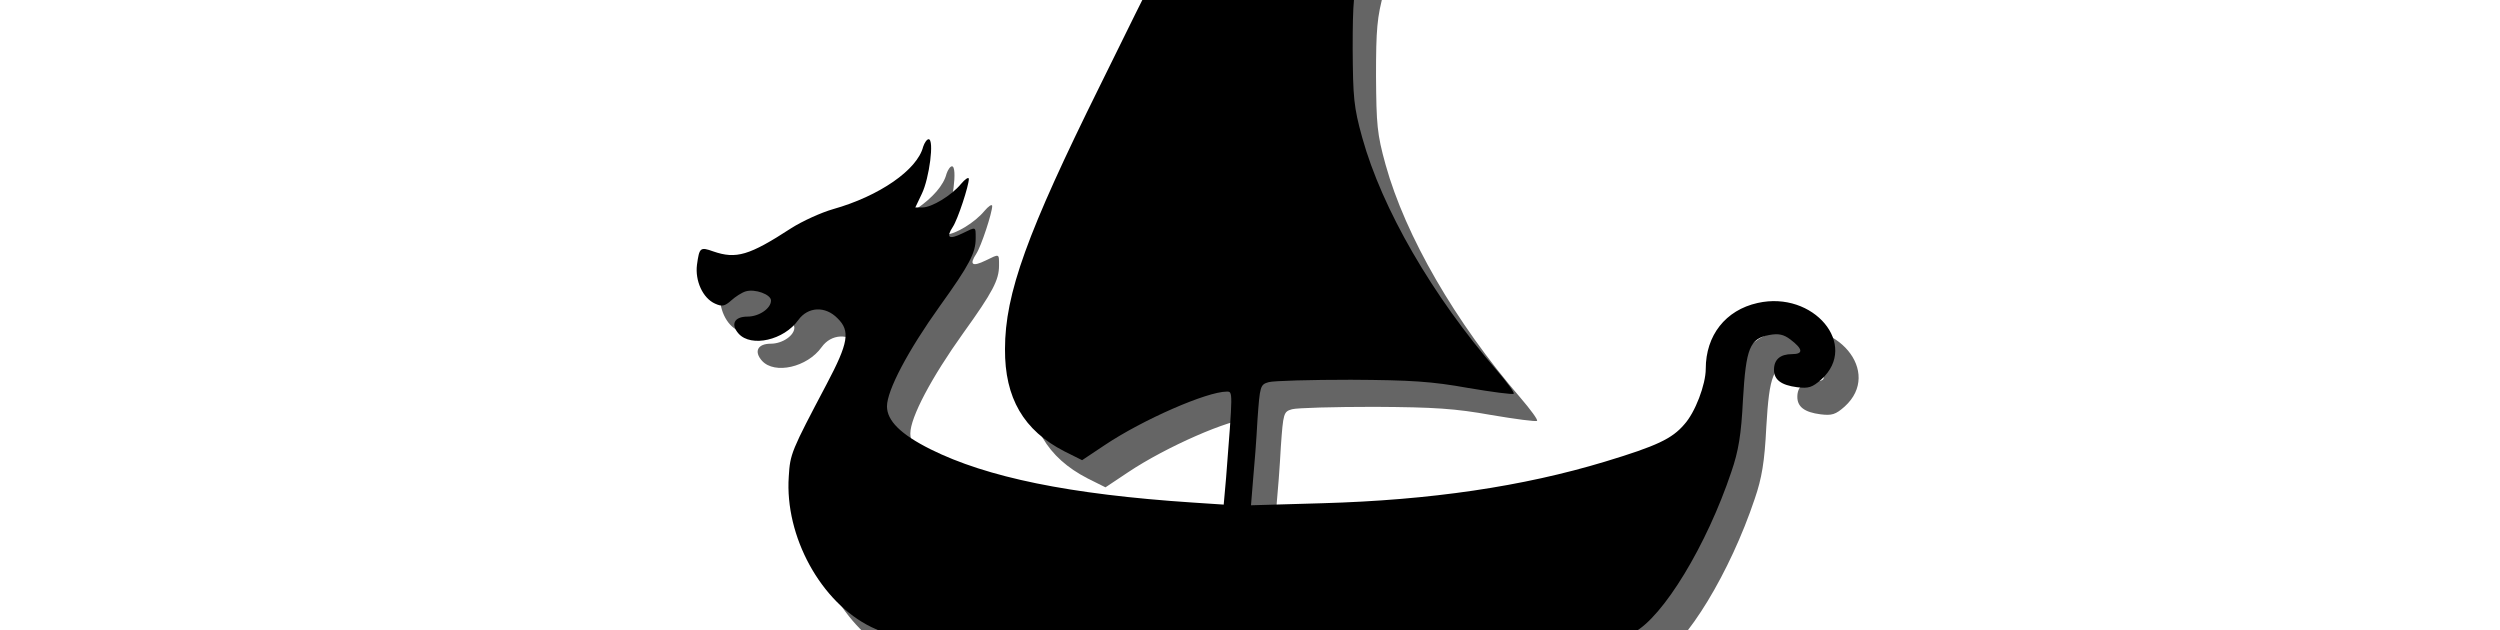
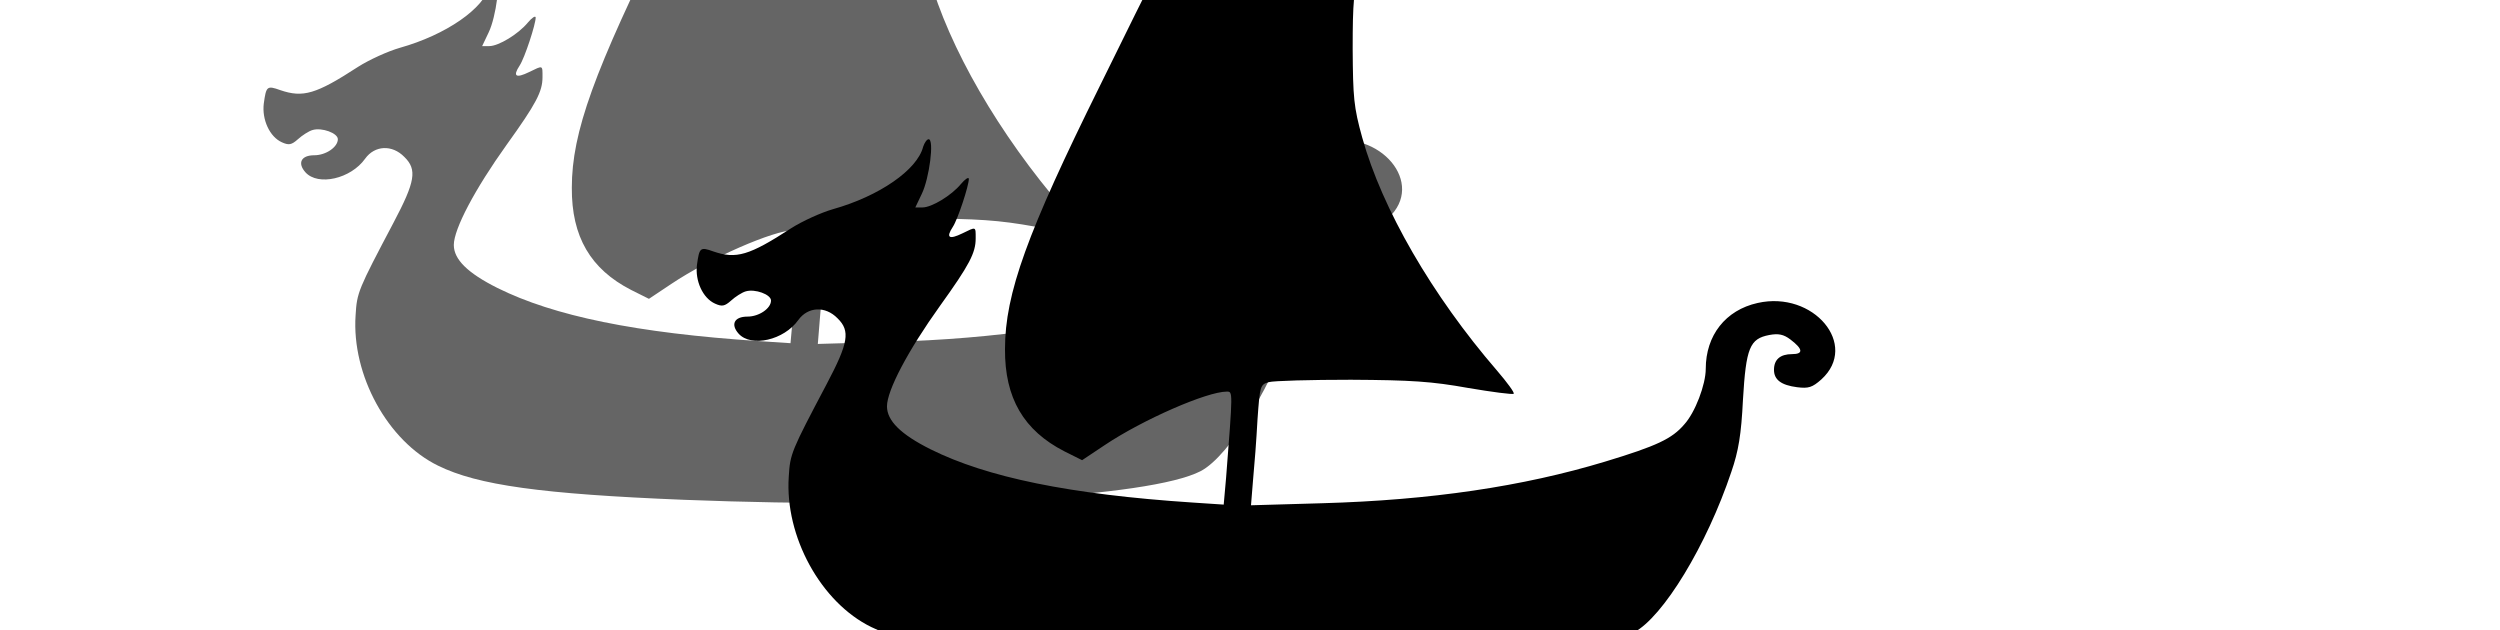
<svg xmlns="http://www.w3.org/2000/svg" id="svg2" version="1.1" width="124.391" height="31.298">
-   <defs id="defs6">
+   <defs id="defs924">
    </defs>
-   <path d="m 69.144,-5.966 c -1.867,1.103 -3.446,2.02 -3.497,2.02 -0.051,0 -0.085,-0.713 -0.085,-1.579 0.017,-1.511 0,-1.562 -0.373,-1.613 -0.611,-0.085 -0.883,0.255 -0.883,1.137 0,0.424 -0.051,1.29 -0.102,1.918 l -0.119,1.12 -2.767,1.646 C 59.791,-0.415 58.484,0.417 58.433,0.502 58.365,0.603 57.228,2.895 55.887,5.628 52.272,12.927 51.168,15.965 51.168,18.715 c -0.017,2.444 0.934,4.057 2.954,5.092 l 0.883,0.441 1.12,-0.747 c 1.901,-1.273 5.092,-2.665 6.077,-2.665 0.306,0 0.306,-0.051 -0.034,4.295 l -0.119,1.324 -1.545,-0.102 c -6.145,-0.407 -10.235,-1.256 -13.036,-2.648 -1.494,-0.747 -2.173,-1.426 -2.173,-2.139 0,-0.798 1.052,-2.784 2.631,-4.99 1.477,-2.054 1.782,-2.648 1.782,-3.361 0,-0.611 0.034,-0.594 -0.662,-0.255 -0.662,0.323 -0.832,0.221 -0.475,-0.323 0.255,-0.39 0.798,-2.054 0.798,-2.393 -0.017,-0.102 -0.187,0.017 -0.39,0.255 -0.475,0.577 -1.46,1.171 -1.918,1.171 h -0.356 l 0.323,-0.679 c 0.373,-0.764 0.628,-2.716 0.339,-2.716 -0.085,0 -0.204,0.17 -0.272,0.373 -0.289,1.154 -2.19,2.461 -4.481,3.106 -0.594,0.17 -1.528,0.594 -2.088,0.951 -2.088,1.358 -2.733,1.545 -3.87,1.154 -0.662,-0.238 -0.696,-0.187 -0.815,0.662 -0.102,0.798 0.289,1.663 0.9,1.935 0.339,0.153 0.475,0.136 0.798,-0.153 0.204,-0.187 0.543,-0.407 0.73,-0.458 0.458,-0.136 1.256,0.153 1.256,0.458 0,0.39 -0.594,0.798 -1.171,0.798 -0.662,0 -0.849,0.39 -0.441,0.849 0.628,0.696 2.258,0.323 2.97,-0.679 0.475,-0.662 1.341,-0.713 1.952,-0.085 0.645,0.628 0.543,1.222 -0.543,3.276 -1.765,3.344 -1.816,3.463 -1.884,4.6 -0.204,2.97 1.596,6.264 4.108,7.486 1.969,0.968 5.126,1.409 12.238,1.697 12.238,0.475 23.17,-0.119 25.699,-1.426 1.46,-0.764 3.632,-4.345 4.855,-7.995 0.356,-1.035 0.492,-1.85 0.577,-3.582 0.153,-2.597 0.339,-3.038 1.307,-3.225 0.458,-0.085 0.713,-0.034 1.052,0.221 0.628,0.475 0.662,0.73 0.085,0.73 -0.594,0 -0.9,0.272 -0.9,0.781 0,0.492 0.356,0.764 1.154,0.866 0.56,0.068 0.747,0.017 1.205,-0.39 1.884,-1.714 -0.39,-4.43 -3.174,-3.802 -1.596,0.356 -2.58,1.613 -2.58,3.276 0,0.781 -0.526,2.173 -1.069,2.767 -0.611,0.713 -1.358,1.069 -3.938,1.85 -4.091,1.239 -8.691,1.918 -14.072,2.071 l -3.548,0.102 0.102,-1.256 c 0.068,-0.696 0.17,-2.037 0.221,-3.004 0.119,-1.68 0.136,-1.748 0.56,-1.867 0.238,-0.068 2.088,-0.119 4.091,-0.119 3.021,0.017 4.023,0.085 5.822,0.407 1.205,0.204 2.224,0.339 2.275,0.289 0.051,-0.051 -0.323,-0.56 -0.832,-1.154 -3.225,-3.734 -5.72,-8.046 -6.705,-11.593 -0.424,-1.528 -0.458,-1.986 -0.475,-4.413 0,-2.309 0.051,-2.937 0.39,-4.159 0.492,-1.816 1.782,-4.532 2.937,-6.196 0.475,-0.713 0.849,-1.307 0.815,-1.341 -0.034,-0.034 -1.596,0.849 -3.463,1.952 z" id="shadow" style="fill:#000000;fill-opacity:0.604" />
+   <path d="m 46.429,-15.342 c -1.867,1.103 -3.446,2.02 -3.497,2.02 -0.051,0 -0.085,-0.713 -0.085,-1.579 0.017,-1.511 0,-1.562 -0.373,-1.613 -0.611,-0.085 -0.883,0.255 -0.883,1.137 0,0.424 -0.051,1.29 -0.102,1.918 l -0.119,1.12 -2.767,1.646 c -1.528,0.9 -2.835,1.731 -2.886,1.816 -0.068,0.102 -1.205,2.393 -2.546,5.126 -3.616,7.299 -4.719,10.337 -4.719,13.087 -0.017,2.444 0.934,4.057 2.954,5.092 l 0.883,0.441 1.12,-0.747 c 1.901,-1.273 5.092,-2.665 6.077,-2.665 0.306,0 0.306,-0.051 -0.034,4.295 l -0.119,1.324 -1.545,-0.102 C 31.645,16.57 27.554,15.721 24.753,14.329 c -1.494,-0.747 -2.173,-1.426 -2.173,-2.139 0,-0.798 1.052,-2.784 2.631,-4.99 1.477,-2.054 1.782,-2.648 1.782,-3.361 0,-0.611 0.034,-0.594 -0.662,-0.255 -0.662,0.323 -0.832,0.221 -0.475,-0.323 0.255,-0.39 0.798,-2.054 0.798,-2.393 -0.017,-0.102 -0.187,0.017 -0.39,0.255 -0.475,0.577 -1.46,1.171 -1.918,1.171 h -0.356 l 0.323,-0.679 c 0.373,-0.764 0.628,-2.716 0.339,-2.716 -0.085,0 -0.204,0.17 -0.272,0.373 -0.289,1.154 -2.19,2.461 -4.481,3.106 -0.594,0.17 -1.528,0.594 -2.088,0.951 -2.088,1.358 -2.733,1.545 -3.87,1.154 -0.662,-0.238 -0.696,-0.187 -0.815,0.662 -0.102,0.798 0.289,1.663 0.9,1.935 0.339,0.153 0.475,0.136 0.798,-0.153 0.204,-0.187 0.543,-0.407 0.73,-0.458 0.458,-0.136 1.256,0.153 1.256,0.458 0,0.39 -0.594,0.798 -1.171,0.798 -0.662,0 -0.849,0.39 -0.441,0.849 0.628,0.696 2.258,0.323 2.97,-0.679 0.475,-0.662 1.341,-0.713 1.952,-0.085 0.645,0.628 0.543,1.222 -0.543,3.276 -1.765,3.344 -1.816,3.463 -1.884,4.6 -0.204,2.97 1.596,6.264 4.108,7.486 1.969,0.968 5.126,1.409 12.238,1.697 12.238,0.475 23.17,-0.119 25.699,-1.426 1.46,-0.764 3.632,-4.345 4.855,-7.995 0.356,-1.035 0.492,-1.85 0.577,-3.582 0.153,-2.597 0.339,-3.038 1.307,-3.225 0.458,-0.085 0.713,-0.034 1.052,0.221 0.628,0.475 0.662,0.73 0.085,0.73 -0.594,0 -0.9,0.272 -0.9,0.781 0,0.492 0.356,0.764 1.154,0.866 0.56,0.068 0.747,0.017 1.205,-0.39 1.884,-1.714 -0.39,-4.43 -3.174,-3.802 -1.596,0.356 -2.58,1.613 -2.58,3.276 0,0.781 -0.526,2.173 -1.069,2.767 -0.611,0.713 -1.358,1.069 -3.938,1.85 -4.091,1.239 -8.691,1.918 -14.072,2.071 l -3.548,0.102 0.102,-1.256 c 0.068,-0.696 0.17,-2.037 0.221,-3.004 0.119,-1.68 0.136,-1.748 0.56,-1.867 0.238,-0.068 2.088,-0.119 4.091,-0.119 3.021,0.017 4.023,0.085 5.822,0.407 1.205,0.204 2.224,0.339 2.275,0.289 0.051,-0.051 -0.323,-0.56 -0.832,-1.154 -3.225,-3.734 -5.72,-8.046 -6.705,-11.593 -0.424,-1.528 -0.458,-1.986 -0.475,-4.413 0,-2.309 0.051,-2.937 0.39,-4.159 0.492,-1.816 1.782,-4.532 2.937,-6.196 0.475,-0.713 0.849,-1.307 0.815,-1.341 -0.034,-0.034 -1.596,0.849 -3.463,1.952 z" id="shadow" style="fill:#000000;fill-opacity:0.604" />
  <path d="m 67.982,-7.314 c -1.867,1.103 -3.446,2.02 -3.497,2.02 -0.051,0 -0.085,-0.713 -0.085,-1.579 0.017,-1.511 0,-1.562 -0.373,-1.613 -0.611,-0.085 -0.883,0.255 -0.883,1.137 0,0.424 -0.051,1.29 -0.102,1.918 l -0.119,1.12 -2.767,1.646 c -1.528,0.9 -2.835,1.731 -2.886,1.816 -0.068,0.102 -1.205,2.393 -2.546,5.126 -3.616,7.299 -4.719,10.337 -4.719,13.087 -0.017,2.444 0.934,4.057 2.954,5.092 l 0.883,0.441 1.12,-0.747 c 1.901,-1.273 5.092,-2.665 6.077,-2.665 0.306,0 0.306,-0.051 -0.034,4.295 L 60.887,25.107 59.343,25.005 C 53.198,24.598 49.107,23.749 46.306,22.357 c -1.494,-0.747 -2.173,-1.426 -2.173,-2.139 0,-0.798 1.052,-2.784 2.631,-4.99 1.477,-2.054 1.782,-2.648 1.782,-3.361 0,-0.611 0.034,-0.594 -0.662,-0.255 -0.662,0.323 -0.832,0.221 -0.475,-0.323 0.255,-0.39 0.798,-2.054 0.798,-2.393 -0.017,-0.102 -0.187,0.017 -0.39,0.255 C 47.342,9.728 46.357,10.322 45.899,10.322 h -0.356 l 0.323,-0.679 c 0.373,-0.764 0.628,-2.716 0.339,-2.716 -0.085,0 -0.204,0.17 -0.272,0.373 -0.289,1.154 -2.19,2.461 -4.481,3.106 -0.594,0.17 -1.528,0.594 -2.088,0.951 -2.088,1.358 -2.733,1.545 -3.87,1.154 -0.662,-0.238 -0.696,-0.187 -0.815,0.662 -0.102,0.798 0.289,1.663 0.9,1.935 0.339,0.153 0.475,0.136 0.798,-0.153 0.204,-0.187 0.543,-0.407 0.73,-0.458 0.458,-0.136 1.256,0.153 1.256,0.458 0,0.39 -0.594,0.798 -1.171,0.798 -0.662,0 -0.849,0.39 -0.441,0.849 0.628,0.696 2.258,0.323 2.97,-0.679 0.475,-0.662 1.341,-0.713 1.952,-0.085 0.645,0.628 0.543,1.222 -0.543,3.276 -1.765,3.344 -1.816,3.463 -1.884,4.6 -0.204,2.97 1.596,6.264 4.108,7.486 1.969,0.968 5.126,1.409 12.238,1.697 12.238,0.475 23.17,-0.119 25.699,-1.426 1.46,-0.764 3.632,-4.345 4.855,-7.995 0.356,-1.035 0.492,-1.85 0.577,-3.582 0.153,-2.597 0.339,-3.038 1.307,-3.225 0.458,-0.085 0.713,-0.034 1.052,0.221 0.628,0.475 0.662,0.73 0.085,0.73 -0.594,0 -0.9,0.272 -0.9,0.781 0,0.492 0.356,0.764 1.154,0.866 0.56,0.068 0.747,0.017 1.205,-0.39 1.884,-1.714 -0.39,-4.43 -3.174,-3.802 -1.596,0.356 -2.58,1.613 -2.58,3.276 0,0.781 -0.526,2.173 -1.069,2.767 -0.611,0.713 -1.358,1.069 -3.938,1.85 -4.091,1.239 -8.691,1.918 -14.072,2.071 l -3.548,0.102 0.102,-1.256 c 0.068,-0.696 0.17,-2.037 0.221,-3.004 0.119,-1.68 0.136,-1.748 0.56,-1.867 0.238,-0.068 2.088,-0.119 4.091,-0.119 3.021,0.017 4.023,0.085 5.822,0.407 1.205,0.204 2.224,0.339 2.275,0.289 0.051,-0.051 -0.323,-0.56 -0.832,-1.154 -3.225,-3.734 -5.72,-8.046 -6.705,-11.593 -0.424,-1.528 -0.458,-1.986 -0.475,-4.413 0,-2.309 0.051,-2.937 0.39,-4.159 0.492,-1.816 1.782,-4.532 2.937,-6.196 0.475,-0.713 0.849,-1.307 0.815,-1.341 -0.034,-0.034 -1.596,0.849 -3.463,1.952 z" id="hull" />
</svg>
